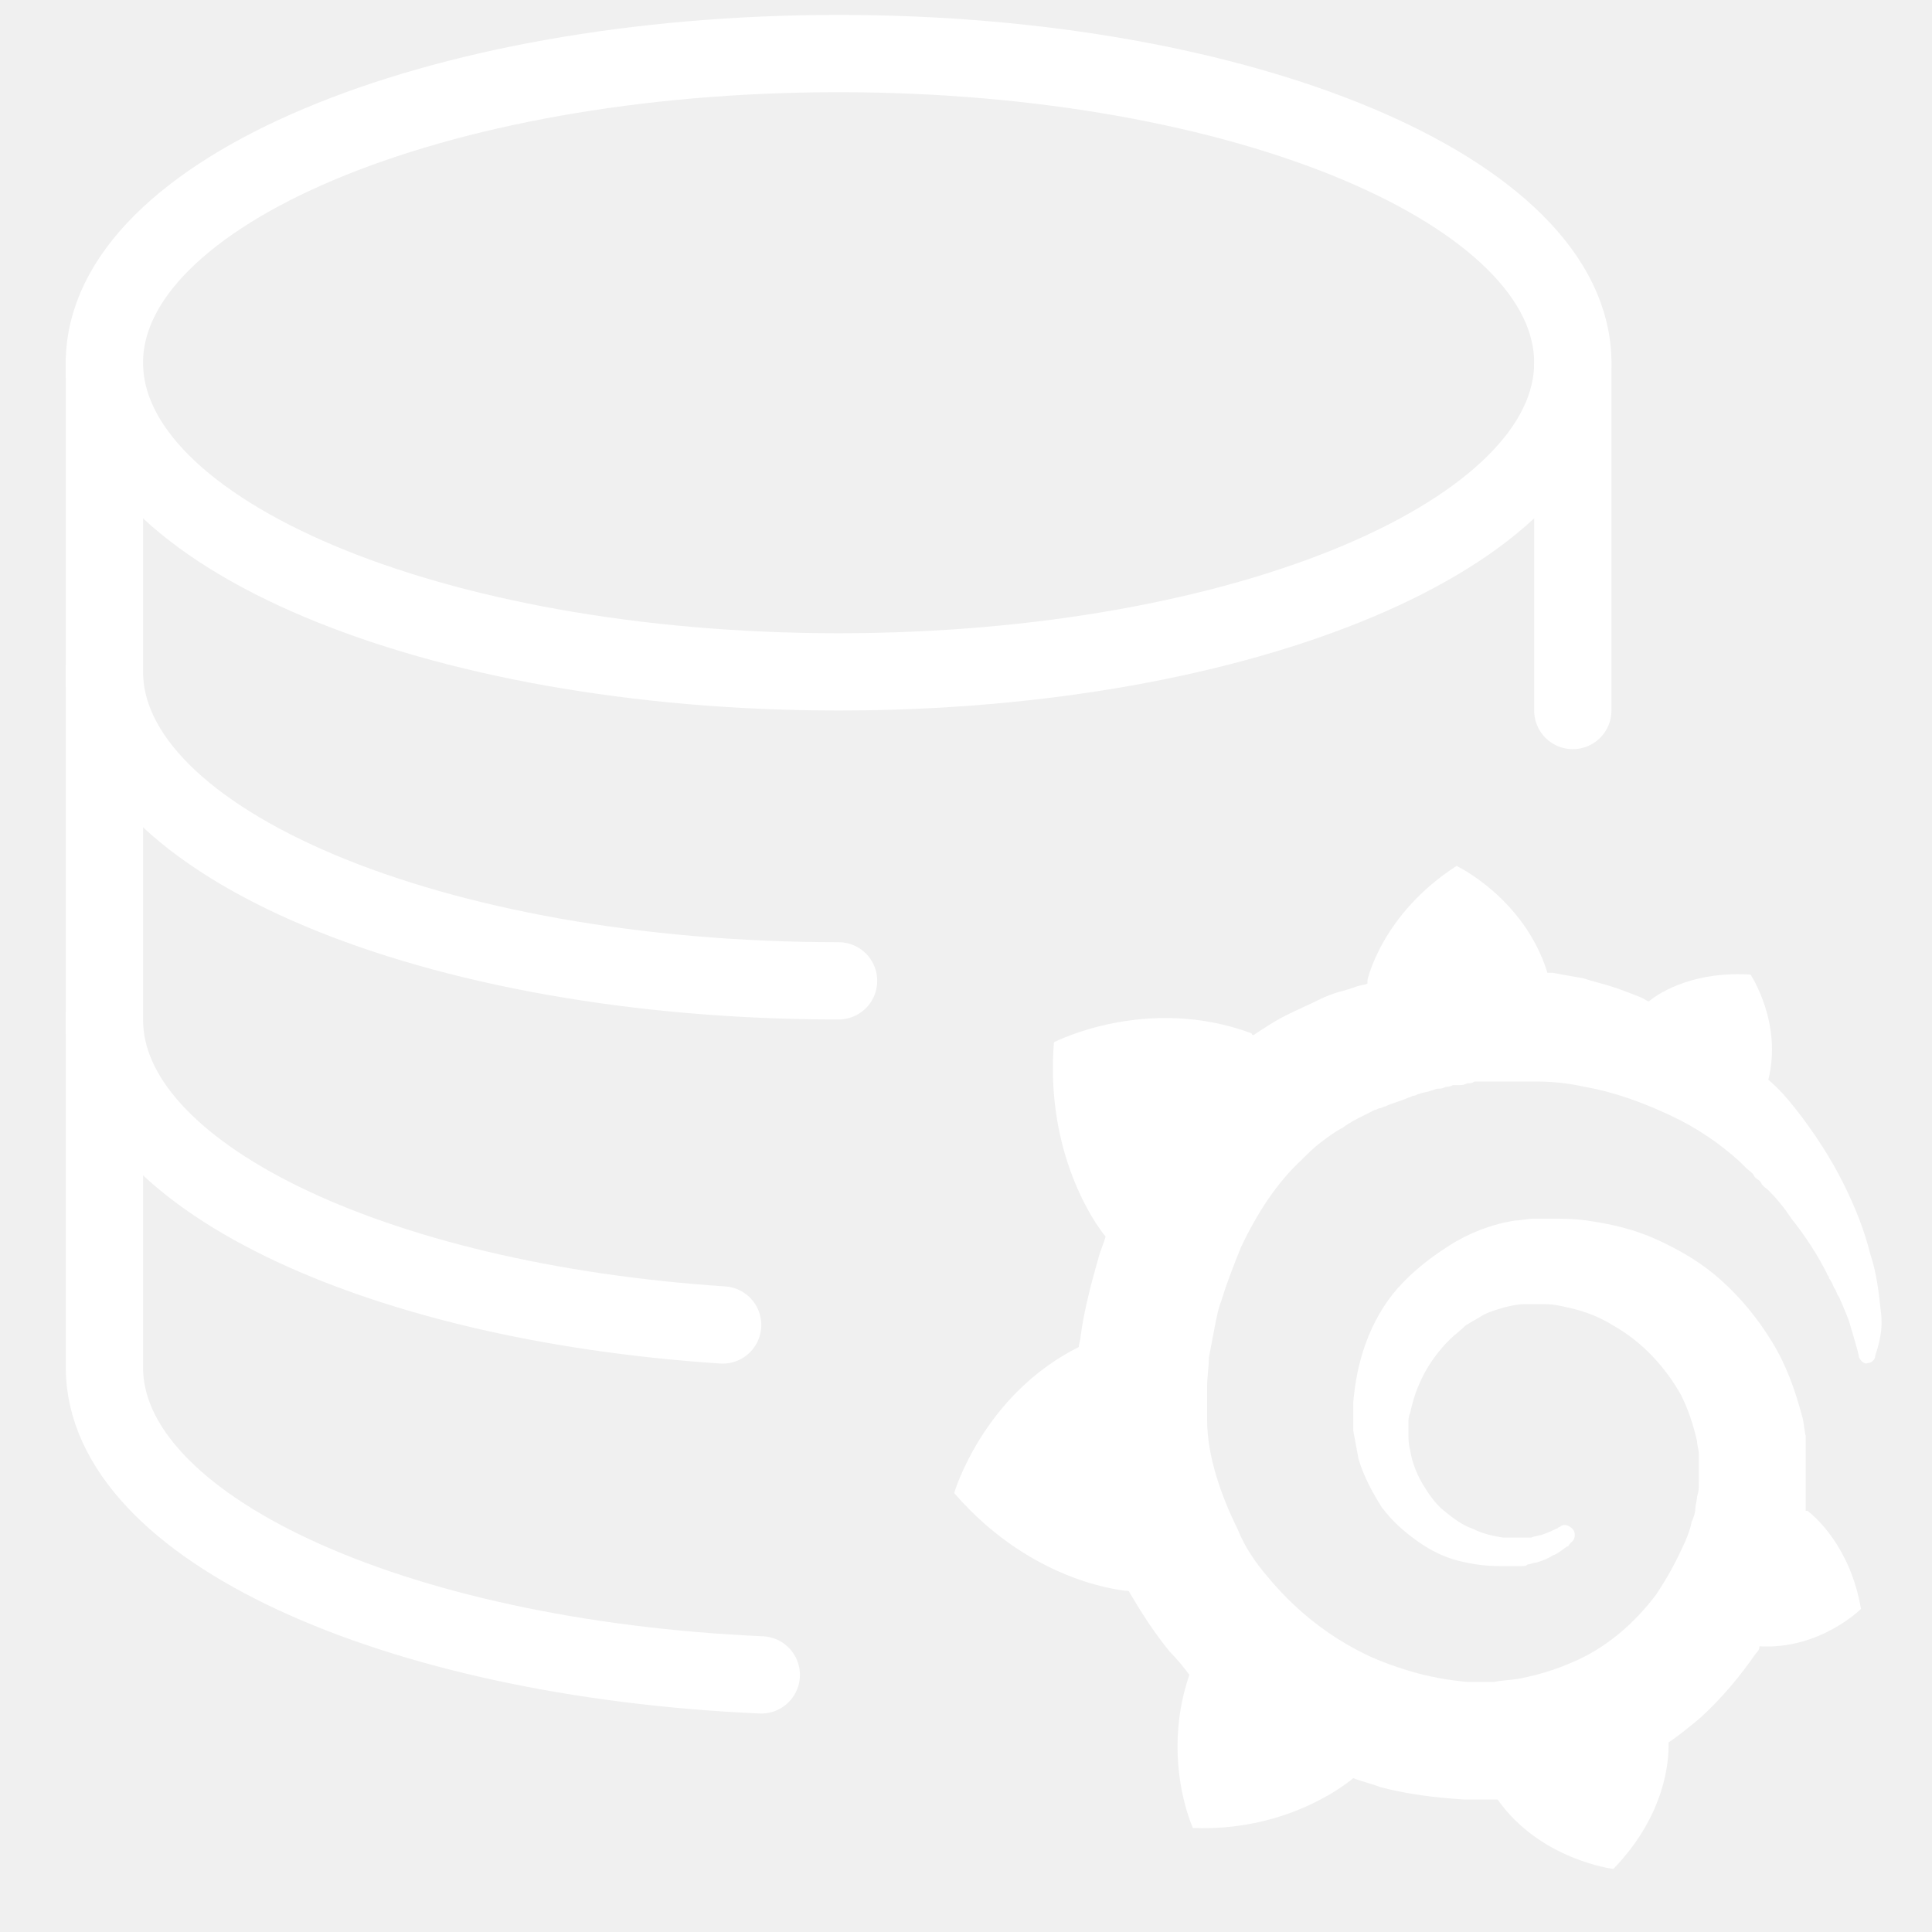
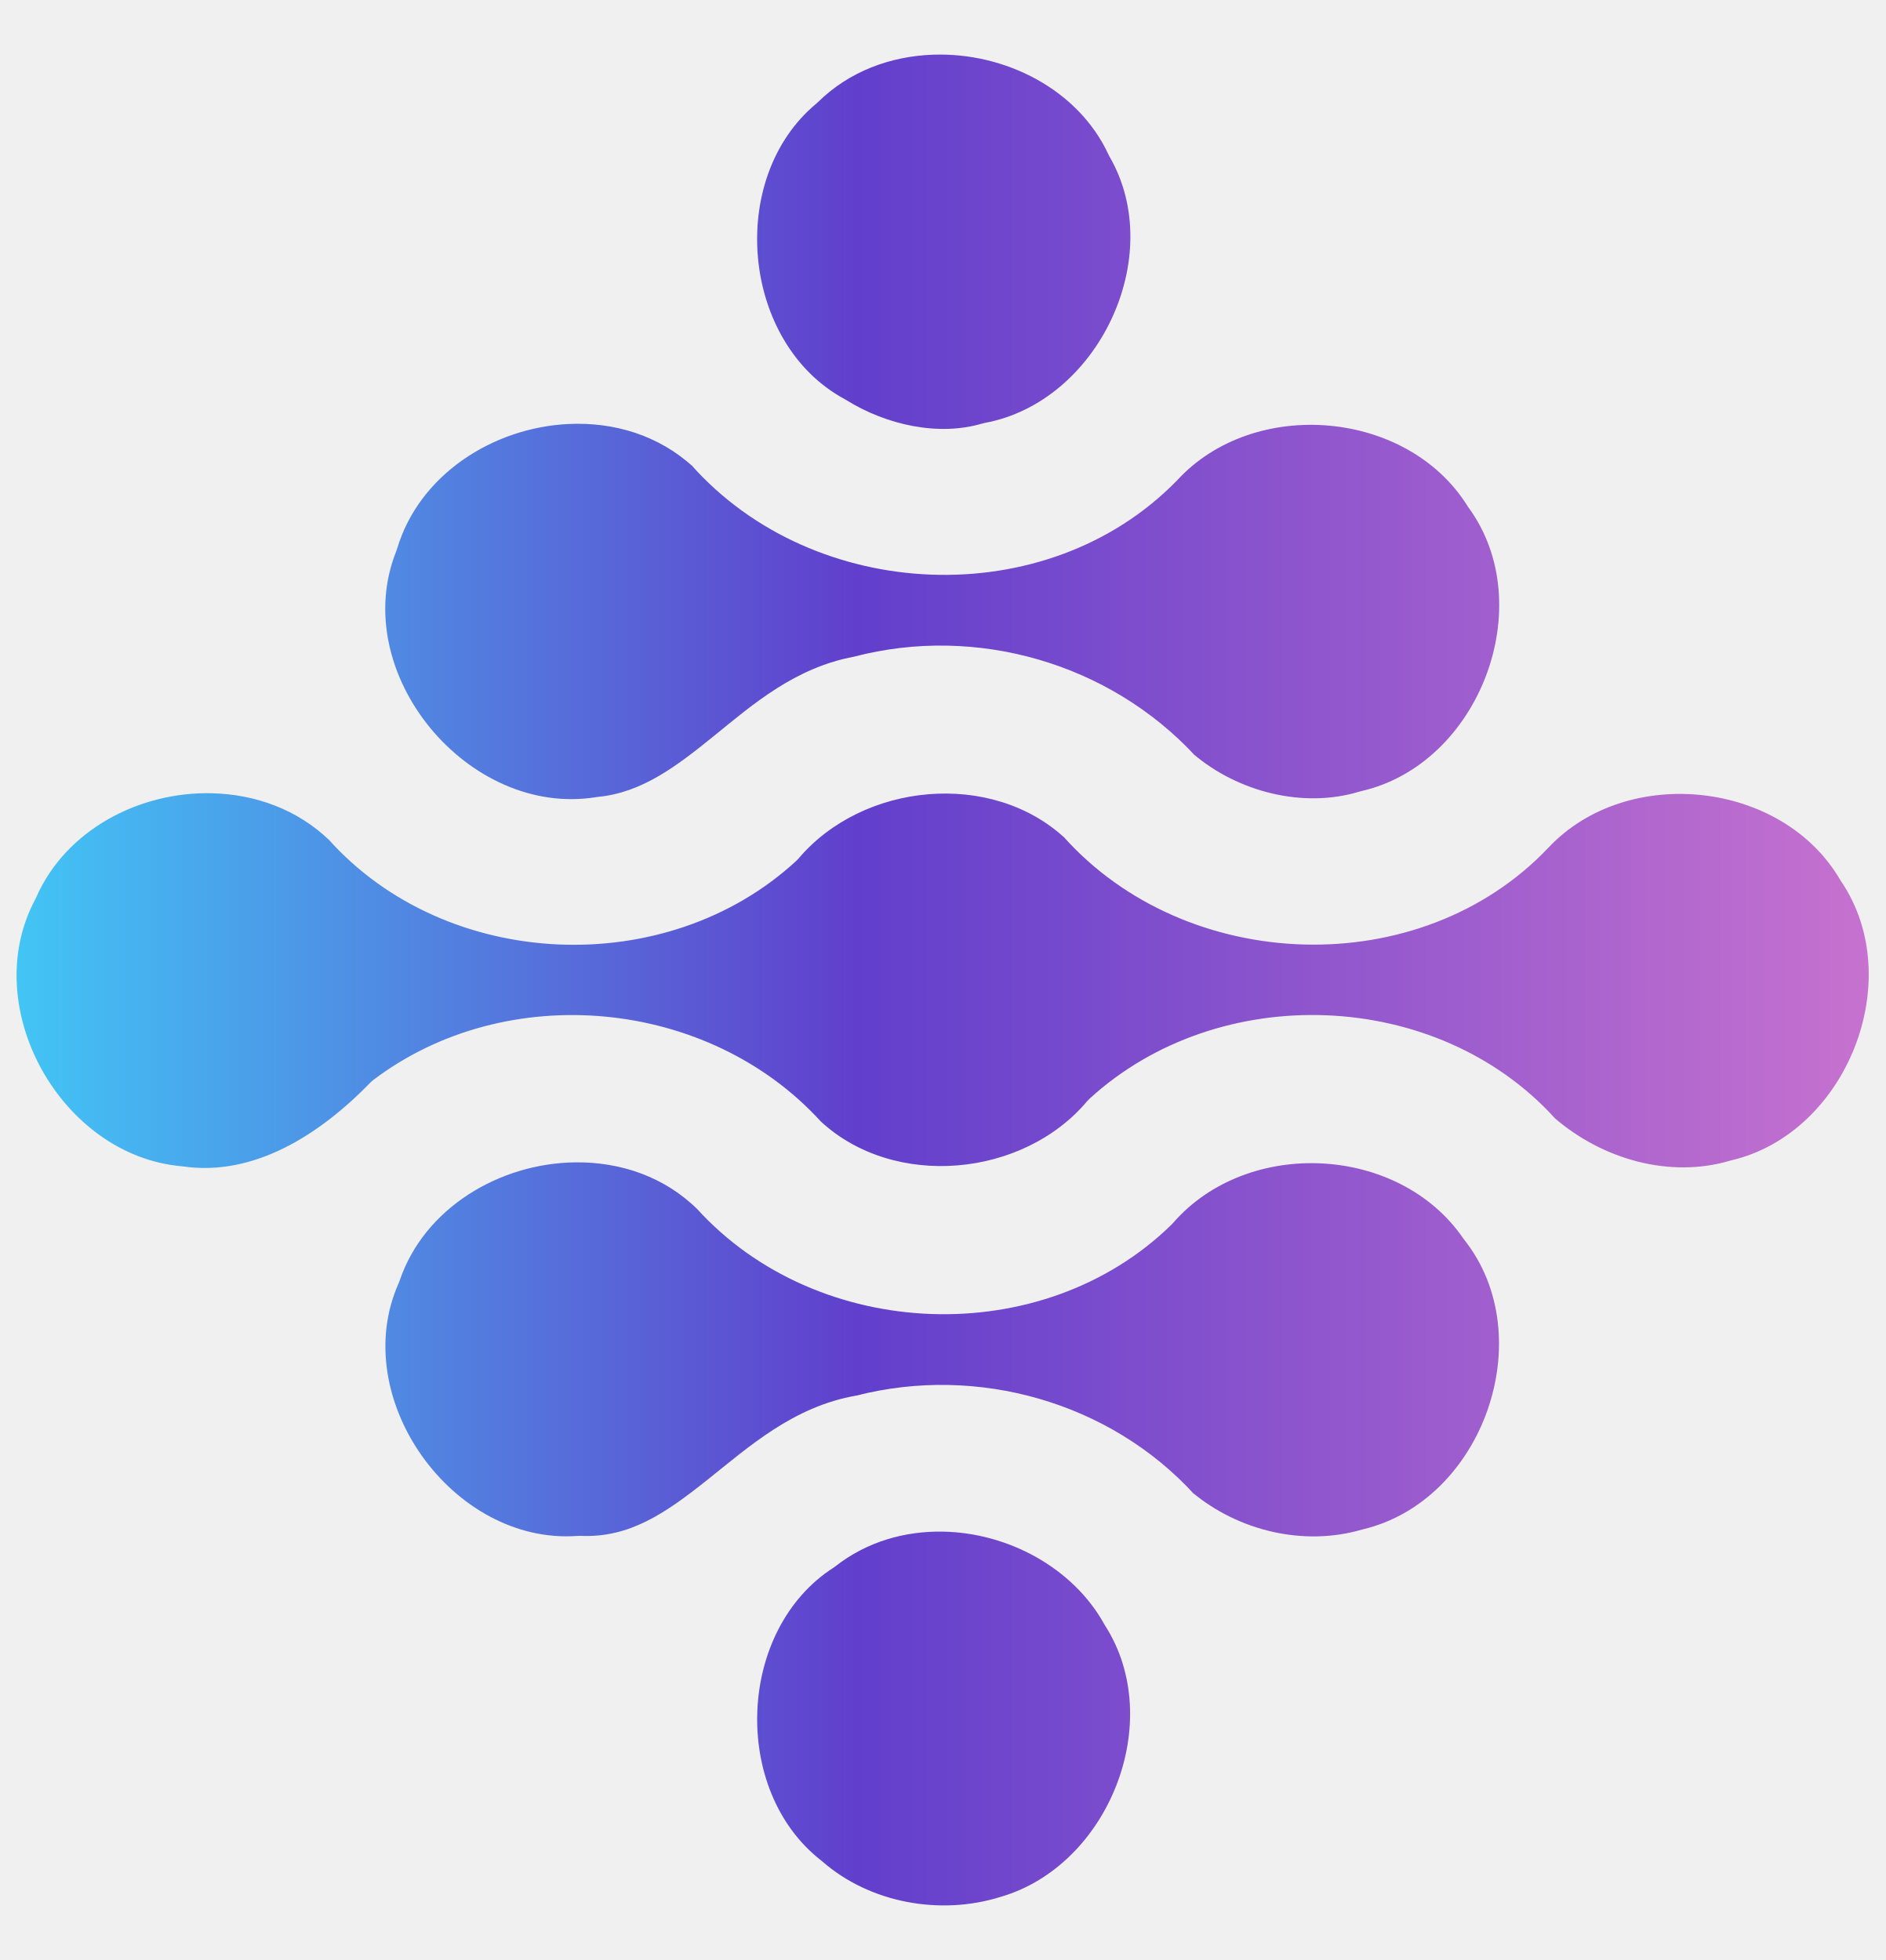
- <svg xmlns="http://www.w3.org/2000/svg" width="25" height="25" viewBox="0 0 25 25" fill="none">
-   <path fill-rule="evenodd" clip-rule="evenodd" d="M10.851 8.694C16.099 8.694 20.352 6.903 20.352 4.694C20.352 2.484 16.099 0.693 10.851 0.693C5.604 0.693 1.351 2.484 1.351 4.694C1.351 6.903 5.604 8.694 10.851 8.694Z" stroke="white" stroke-width="1" stroke-linecap="round" stroke-linejoin="round" />
-   <path d="M10.851 12.692C5.605 12.692 1.351 10.902 1.351 8.691" stroke="white" stroke-width="1" stroke-linecap="round" stroke-linejoin="round" />
-   <path d="M9.351 17.145C4.818 16.845 1.351 15.19 1.351 13.195" stroke="white" stroke-width="1" stroke-linecap="round" stroke-linejoin="round" />
-   <path d="M9.851 21.673C5.075 21.462 1.351 19.761 1.351 17.694V4.691" stroke="white" stroke-width="1" stroke-linecap="round" stroke-linejoin="round" />
-   <path d="M20.352 4.693V9.194" stroke="white" stroke-width="1" stroke-linecap="round" stroke-linejoin="round" />
-   <path d="M24.335 16.945C24.312 16.738 24.288 16.484 24.196 16.208C24.127 15.931 24.012 15.631 23.851 15.309C23.689 14.986 23.482 14.663 23.228 14.34C23.136 14.225 23.021 14.087 22.882 13.972C23.067 13.234 22.652 12.611 22.652 12.611C21.96 12.565 21.499 12.819 21.338 12.957C21.315 12.957 21.291 12.934 21.245 12.911C21.13 12.865 21.015 12.819 20.877 12.773C20.738 12.727 20.623 12.704 20.485 12.658C20.346 12.634 20.208 12.611 20.093 12.588C20.07 12.588 20.047 12.588 20.024 12.588C19.724 11.62 18.848 11.205 18.848 11.205C17.88 11.828 17.695 12.681 17.695 12.681C17.695 12.681 17.695 12.704 17.695 12.727C17.649 12.75 17.58 12.75 17.534 12.773C17.465 12.796 17.395 12.819 17.303 12.842C17.234 12.865 17.165 12.888 17.073 12.934C16.934 13.003 16.773 13.072 16.635 13.142C16.496 13.211 16.358 13.303 16.22 13.395C16.197 13.395 16.197 13.372 16.197 13.372C14.836 12.865 13.638 13.487 13.638 13.487C13.522 14.917 14.168 15.839 14.306 16C14.283 16.093 14.237 16.185 14.214 16.277C14.122 16.6 14.03 16.945 13.983 17.291C13.983 17.337 13.96 17.384 13.96 17.43C12.716 18.052 12.347 19.32 12.347 19.32C13.384 20.519 14.606 20.588 14.606 20.588C14.767 20.865 14.929 21.118 15.136 21.372C15.228 21.464 15.321 21.579 15.39 21.672C15.021 22.755 15.436 23.654 15.436 23.654C16.589 23.7 17.349 23.147 17.511 23.009C17.626 23.055 17.741 23.078 17.857 23.124C18.202 23.216 18.571 23.262 18.94 23.285C19.032 23.285 19.125 23.285 19.217 23.285H19.263H19.286H19.332H19.378C19.931 24.069 20.877 24.184 20.877 24.184C21.568 23.47 21.591 22.755 21.591 22.594C21.591 22.571 21.591 22.571 21.591 22.571V22.547C21.73 22.455 21.868 22.34 22.006 22.225C22.283 21.971 22.513 21.695 22.721 21.395C22.744 21.372 22.767 21.349 22.767 21.303C23.551 21.349 24.081 20.819 24.081 20.819C23.943 20.012 23.482 19.62 23.389 19.55C23.389 19.55 23.389 19.55 23.366 19.55C23.366 19.504 23.366 19.458 23.366 19.412C23.366 19.32 23.366 19.228 23.366 19.159V19.043V19.02V18.997C23.366 18.974 23.366 18.974 23.366 18.974V18.928V18.859C23.366 18.836 23.366 18.813 23.366 18.79C23.366 18.767 23.366 18.744 23.366 18.721V18.651V18.582C23.343 18.49 23.343 18.398 23.32 18.329C23.228 17.983 23.113 17.66 22.928 17.36C22.744 17.061 22.537 16.807 22.283 16.577C22.029 16.346 21.753 16.185 21.453 16.046C21.153 15.908 20.854 15.839 20.531 15.793C20.369 15.77 20.231 15.77 20.07 15.77H20.024H20H19.977H19.954H19.908C19.885 15.77 19.862 15.77 19.839 15.77C19.77 15.77 19.678 15.793 19.609 15.793C19.309 15.839 19.009 15.954 18.756 16.116C18.502 16.277 18.271 16.461 18.087 16.669C17.903 16.876 17.764 17.13 17.672 17.384C17.58 17.637 17.534 17.891 17.511 18.144C17.511 18.213 17.511 18.259 17.511 18.329C17.511 18.352 17.511 18.352 17.511 18.375V18.421C17.511 18.444 17.511 18.49 17.511 18.513C17.534 18.628 17.557 18.767 17.58 18.882C17.649 19.113 17.764 19.32 17.88 19.504C18.018 19.689 18.179 19.827 18.341 19.942C18.502 20.058 18.686 20.15 18.871 20.196C19.055 20.242 19.217 20.265 19.401 20.265C19.424 20.265 19.447 20.265 19.47 20.265H19.493H19.516C19.54 20.265 19.562 20.265 19.562 20.265C19.562 20.265 19.562 20.265 19.586 20.265H19.609H19.632C19.655 20.265 19.678 20.265 19.701 20.265C19.724 20.265 19.747 20.265 19.77 20.242C19.816 20.242 19.839 20.219 19.885 20.219C19.954 20.196 20.024 20.173 20.093 20.127C20.162 20.104 20.208 20.058 20.277 20.012C20.3 20.012 20.3 19.989 20.323 19.965C20.392 19.919 20.392 19.827 20.346 19.781C20.3 19.735 20.231 19.712 20.185 19.758C20.162 19.758 20.162 19.781 20.139 19.781C20.093 19.804 20.047 19.827 19.977 19.85C19.931 19.873 19.862 19.873 19.816 19.896C19.793 19.896 19.747 19.896 19.724 19.896C19.701 19.896 19.701 19.896 19.678 19.896C19.655 19.896 19.655 19.896 19.632 19.896C19.609 19.896 19.609 19.896 19.586 19.896C19.562 19.896 19.54 19.896 19.54 19.896H19.516H19.493C19.47 19.896 19.47 19.896 19.447 19.896C19.309 19.873 19.194 19.85 19.055 19.781C18.917 19.735 18.802 19.643 18.686 19.55C18.571 19.458 18.479 19.32 18.41 19.205C18.341 19.09 18.271 18.928 18.248 18.767C18.225 18.698 18.225 18.605 18.225 18.536C18.225 18.513 18.225 18.49 18.225 18.467V18.444V18.421C18.225 18.375 18.225 18.329 18.248 18.283C18.318 17.937 18.479 17.614 18.756 17.337C18.825 17.268 18.894 17.222 18.963 17.153C19.032 17.107 19.125 17.061 19.194 17.015C19.286 16.968 19.378 16.945 19.447 16.922C19.54 16.899 19.632 16.876 19.724 16.876C19.77 16.876 19.816 16.876 19.862 16.876C19.885 16.876 19.885 16.876 19.885 16.876H19.931H19.954H20C20.093 16.876 20.208 16.899 20.3 16.922C20.508 16.968 20.692 17.038 20.877 17.153C21.245 17.36 21.545 17.683 21.753 18.052C21.845 18.236 21.914 18.444 21.96 18.651C21.96 18.698 21.983 18.767 21.983 18.813V18.859V18.905C21.983 18.928 21.983 18.928 21.983 18.951C21.983 18.974 21.983 18.974 21.983 18.997V19.043V19.09C21.983 19.113 21.983 19.159 21.983 19.182C21.983 19.251 21.983 19.297 21.96 19.366C21.96 19.412 21.937 19.481 21.937 19.527C21.937 19.574 21.914 19.643 21.891 19.689C21.868 19.804 21.822 19.919 21.776 20.012C21.683 20.219 21.568 20.427 21.43 20.634C21.153 21.003 20.784 21.326 20.346 21.51C20.139 21.602 19.908 21.672 19.678 21.718C19.562 21.741 19.447 21.741 19.332 21.764H19.309H19.286H19.24H19.194H19.171C19.101 21.764 19.055 21.764 18.986 21.764C18.733 21.741 18.479 21.695 18.248 21.625C18.018 21.556 17.764 21.464 17.557 21.349C17.119 21.118 16.727 20.796 16.404 20.404C16.243 20.219 16.104 20.012 16.012 19.781C15.897 19.55 15.805 19.32 15.736 19.09C15.666 18.859 15.62 18.605 15.62 18.375V18.329V18.306V18.259V18.121V18.098V18.052V18.029C15.62 18.006 15.62 17.96 15.62 17.937C15.62 17.822 15.643 17.683 15.643 17.568C15.666 17.453 15.69 17.314 15.713 17.199C15.736 17.084 15.759 16.945 15.805 16.83C15.874 16.6 15.966 16.369 16.058 16.139C16.266 15.701 16.519 15.309 16.842 15.009C16.911 14.94 17.003 14.848 17.096 14.778C17.188 14.709 17.28 14.64 17.372 14.594C17.465 14.525 17.557 14.479 17.649 14.433C17.695 14.41 17.741 14.386 17.787 14.363C17.81 14.363 17.834 14.34 17.857 14.34C17.88 14.34 17.903 14.317 17.926 14.317C18.018 14.271 18.133 14.248 18.225 14.202C18.248 14.202 18.271 14.179 18.295 14.179C18.318 14.179 18.341 14.156 18.364 14.156C18.41 14.133 18.479 14.133 18.525 14.11C18.548 14.11 18.571 14.087 18.617 14.087C18.64 14.087 18.663 14.087 18.709 14.064C18.733 14.064 18.756 14.064 18.802 14.041H18.848H18.894C18.917 14.041 18.94 14.041 18.986 14.018C19.009 14.018 19.055 14.018 19.078 13.995C19.101 13.995 19.148 13.995 19.171 13.995C19.194 13.995 19.217 13.995 19.24 13.995H19.286H19.309H19.332C19.355 13.995 19.401 13.995 19.424 13.995H19.47H19.493C19.516 13.995 19.54 13.995 19.562 13.995C19.678 13.995 19.77 13.995 19.885 13.995C20.093 13.995 20.3 14.018 20.508 14.064C20.9 14.133 21.268 14.271 21.614 14.433C21.96 14.594 22.26 14.802 22.513 15.032C22.537 15.055 22.537 15.055 22.559 15.078C22.583 15.101 22.583 15.101 22.606 15.124C22.629 15.147 22.675 15.17 22.698 15.216C22.721 15.262 22.767 15.262 22.79 15.309C22.813 15.355 22.859 15.378 22.882 15.401C22.997 15.516 23.09 15.631 23.182 15.77C23.366 16 23.528 16.254 23.643 16.484C23.643 16.507 23.666 16.507 23.666 16.53C23.666 16.554 23.689 16.554 23.689 16.577C23.712 16.6 23.712 16.623 23.735 16.669C23.758 16.692 23.758 16.715 23.781 16.761C23.804 16.784 23.804 16.807 23.828 16.853C23.874 16.968 23.92 17.061 23.943 17.153C23.989 17.314 24.035 17.453 24.058 17.568C24.081 17.614 24.127 17.66 24.173 17.637C24.219 17.637 24.265 17.591 24.265 17.545C24.358 17.268 24.358 17.107 24.335 16.945Z" fill="white" />
+ <svg xmlns="http://www.w3.org/2000/svg" width="351" height="365" viewBox="0 0 351 365">
+   <defs>
+     <linearGradient id="gf-insight-gradient" x1="13.411" y1="182.5" x2="337.589" y2="182.5" gradientUnits="userSpaceOnUse">
+       <stop offset="0" stop-color="#41c9f6" />
+       <stop offset="0.455" stop-color="#613fcc" />
+       <stop offset="1" stop-color="#c973cf" />
+     </linearGradient>
+   </defs>
+   <path fill="url(#gf-insight-gradient)" d="m 173.895,24.971 c -7.312,0.25 -14.33,2.865 -19.594,8.047 a 4.411,4.411 0 0 1 -0.281,0.256 c -15.361,12.717 -12.78,40.864 4.818,50.346 a 4.411,4.411 0 0 1 0.24,0.139 c 6.863,4.277 15.755,6.208 23.16,4 a 4.411,4.411 0 0 1 0.457,-0.111 c 19.21,-3.553 31.03,-28.269 21.225,-45.277 a 4.411,4.411 0 0 1 -0.184,-0.354 C 198.577,30.843 186.081,24.554 173.895,24.971 Z M 111.852,87.84 C 98.988,88.435 86.388,96.463 82.639,109.09 a 4.411,4.411 0 0 1 -0.133,0.383 c -8.288,20.722 12.209,45.452 34.047,41.883 a 4.411,4.411 0 0 1 0.279,-0.035 c 7.467,-0.735 13.301,-5.143 19.859,-10.475 6.534,-5.312 13.692,-11.521 23.725,-13.398 20.811,-5.444 43.48,1.111 58.094,16.912 L 218.137,144 c 7.635,6.521 18.811,9.327 28.293,6.416 a 4.411,4.411 0 0 1 0.316,-0.084 c 20.06,-4.566 30.427,-31.624 18.236,-48.283 a 4.411,4.411 0 0 1 -0.182,-0.27 C 254.557,85.376 228.489,83.198 215.414,97.41 a 4.411,4.411 0 0 1 -0.092,0.096 C 193.132,120.216 153.526,118.31 132.684,94.783 l 0.322,0.328 C 127.164,89.761 119.57,87.483 111.852,87.84 Z M 51.137,150.701 c -12.354,-0.301 -24.894,6.228 -29.936,17.764 a 4.411,4.411 0 0 1 -0.15,0.314 c -9.787,18.31 4.362,43.595 24.883,45.418 a 4.411,4.411 0 0 1 0.246,0.027 c 11.976,1.745 23.15,-5.243 31.92,-14.277 a 4.411,4.411 0 0 1 0.502,-0.445 c 22.685,-17.172 57.003,-13.941 76.162,7.082 12.518,11.56 34.405,9.506 45.316,-3.457 a 4.411,4.411 0 0 1 0.395,-0.412 c 21.98,-20.151 59.109,-18.874 79.248,3.346 8.186,7.015 19.584,10.215 29.771,7.189 a 4.411,4.411 0 0 1 0.248,-0.066 c 19.61,-4.601 30.022,-30.748 18.66,-47.486 a 4.411,4.411 0 0 1 -0.162,-0.258 c -9.828,-16.876 -36.186,-19.713 -49.59,-5.539 l 0.002,-0.004 c -21.818,23.111 -61.717,21.651 -82.645,-1.859 l 0.299,0.305 c -12.527,-11.599 -34.347,-9.48 -45.324,3.449 a 4.411,4.411 0 0 1 -0.365,0.383 c -22.079,20.425 -59.592,18.834 -79.691,-3.672 l 0.223,0.232 c -5.432,-5.253 -12.599,-7.852 -20.012,-8.033 z m 61.836,62.834 c -12.839,0.143 -25.7,7.73 -29.9,20.148 a 4.411,4.411 0 0 1 -0.152,0.387 c -8.759,19.578 9.187,44.629 30.432,43.057 a 4.411,4.411 0 0 1 0.525,-0.008 c 8.336,0.376 14.492,-3.904 21.549,-9.52 7.036,-5.598 14.646,-12.521 25.428,-14.369 20.53,-5.25 43.109,1.092 57.496,16.857 l -0.43,-0.412 c 7.939,6.636 19.056,9.258 28.928,6.377 a 4.411,4.411 0 0 1 0.213,-0.057 c 20.412,-4.872 30.275,-32.79 17.199,-49.287 a 4.411,4.411 0 0 1 -0.178,-0.242 c -10.943,-15.927 -36.699,-17.192 -49.373,-2.615 a 4.411,4.411 0 0 1 -0.238,0.254 c -21.976,21.564 -60.298,19.999 -80.861,-2.736 l 0.172,0.18 c -5.629,-5.56 -13.105,-8.1 -20.809,-8.014 z m 62.637,62.863 c -6.602,-0.128 -13.067,1.746 -18.346,5.889 a 4.411,4.411 0 0 1 -0.34,0.242 c -16.425,10.541 -17.481,37.908 -2.078,49.877 a 4.411,4.411 0 0 1 0.195,0.162 c 8.046,7.035 20.022,9.233 30.293,6.014 a 4.411,4.411 0 0 1 0.082,-0.023 c 18.348,-5.367 28.122,-29.879 17.746,-46.125 a 4.411,4.411 0 0 1 -0.145,-0.242 c -5.333,-9.657 -16.405,-15.579 -27.408,-15.793 z" transform="matrix(1.093925,0,0,1.093925,-16.47362,-17.13251)" />
</svg>
